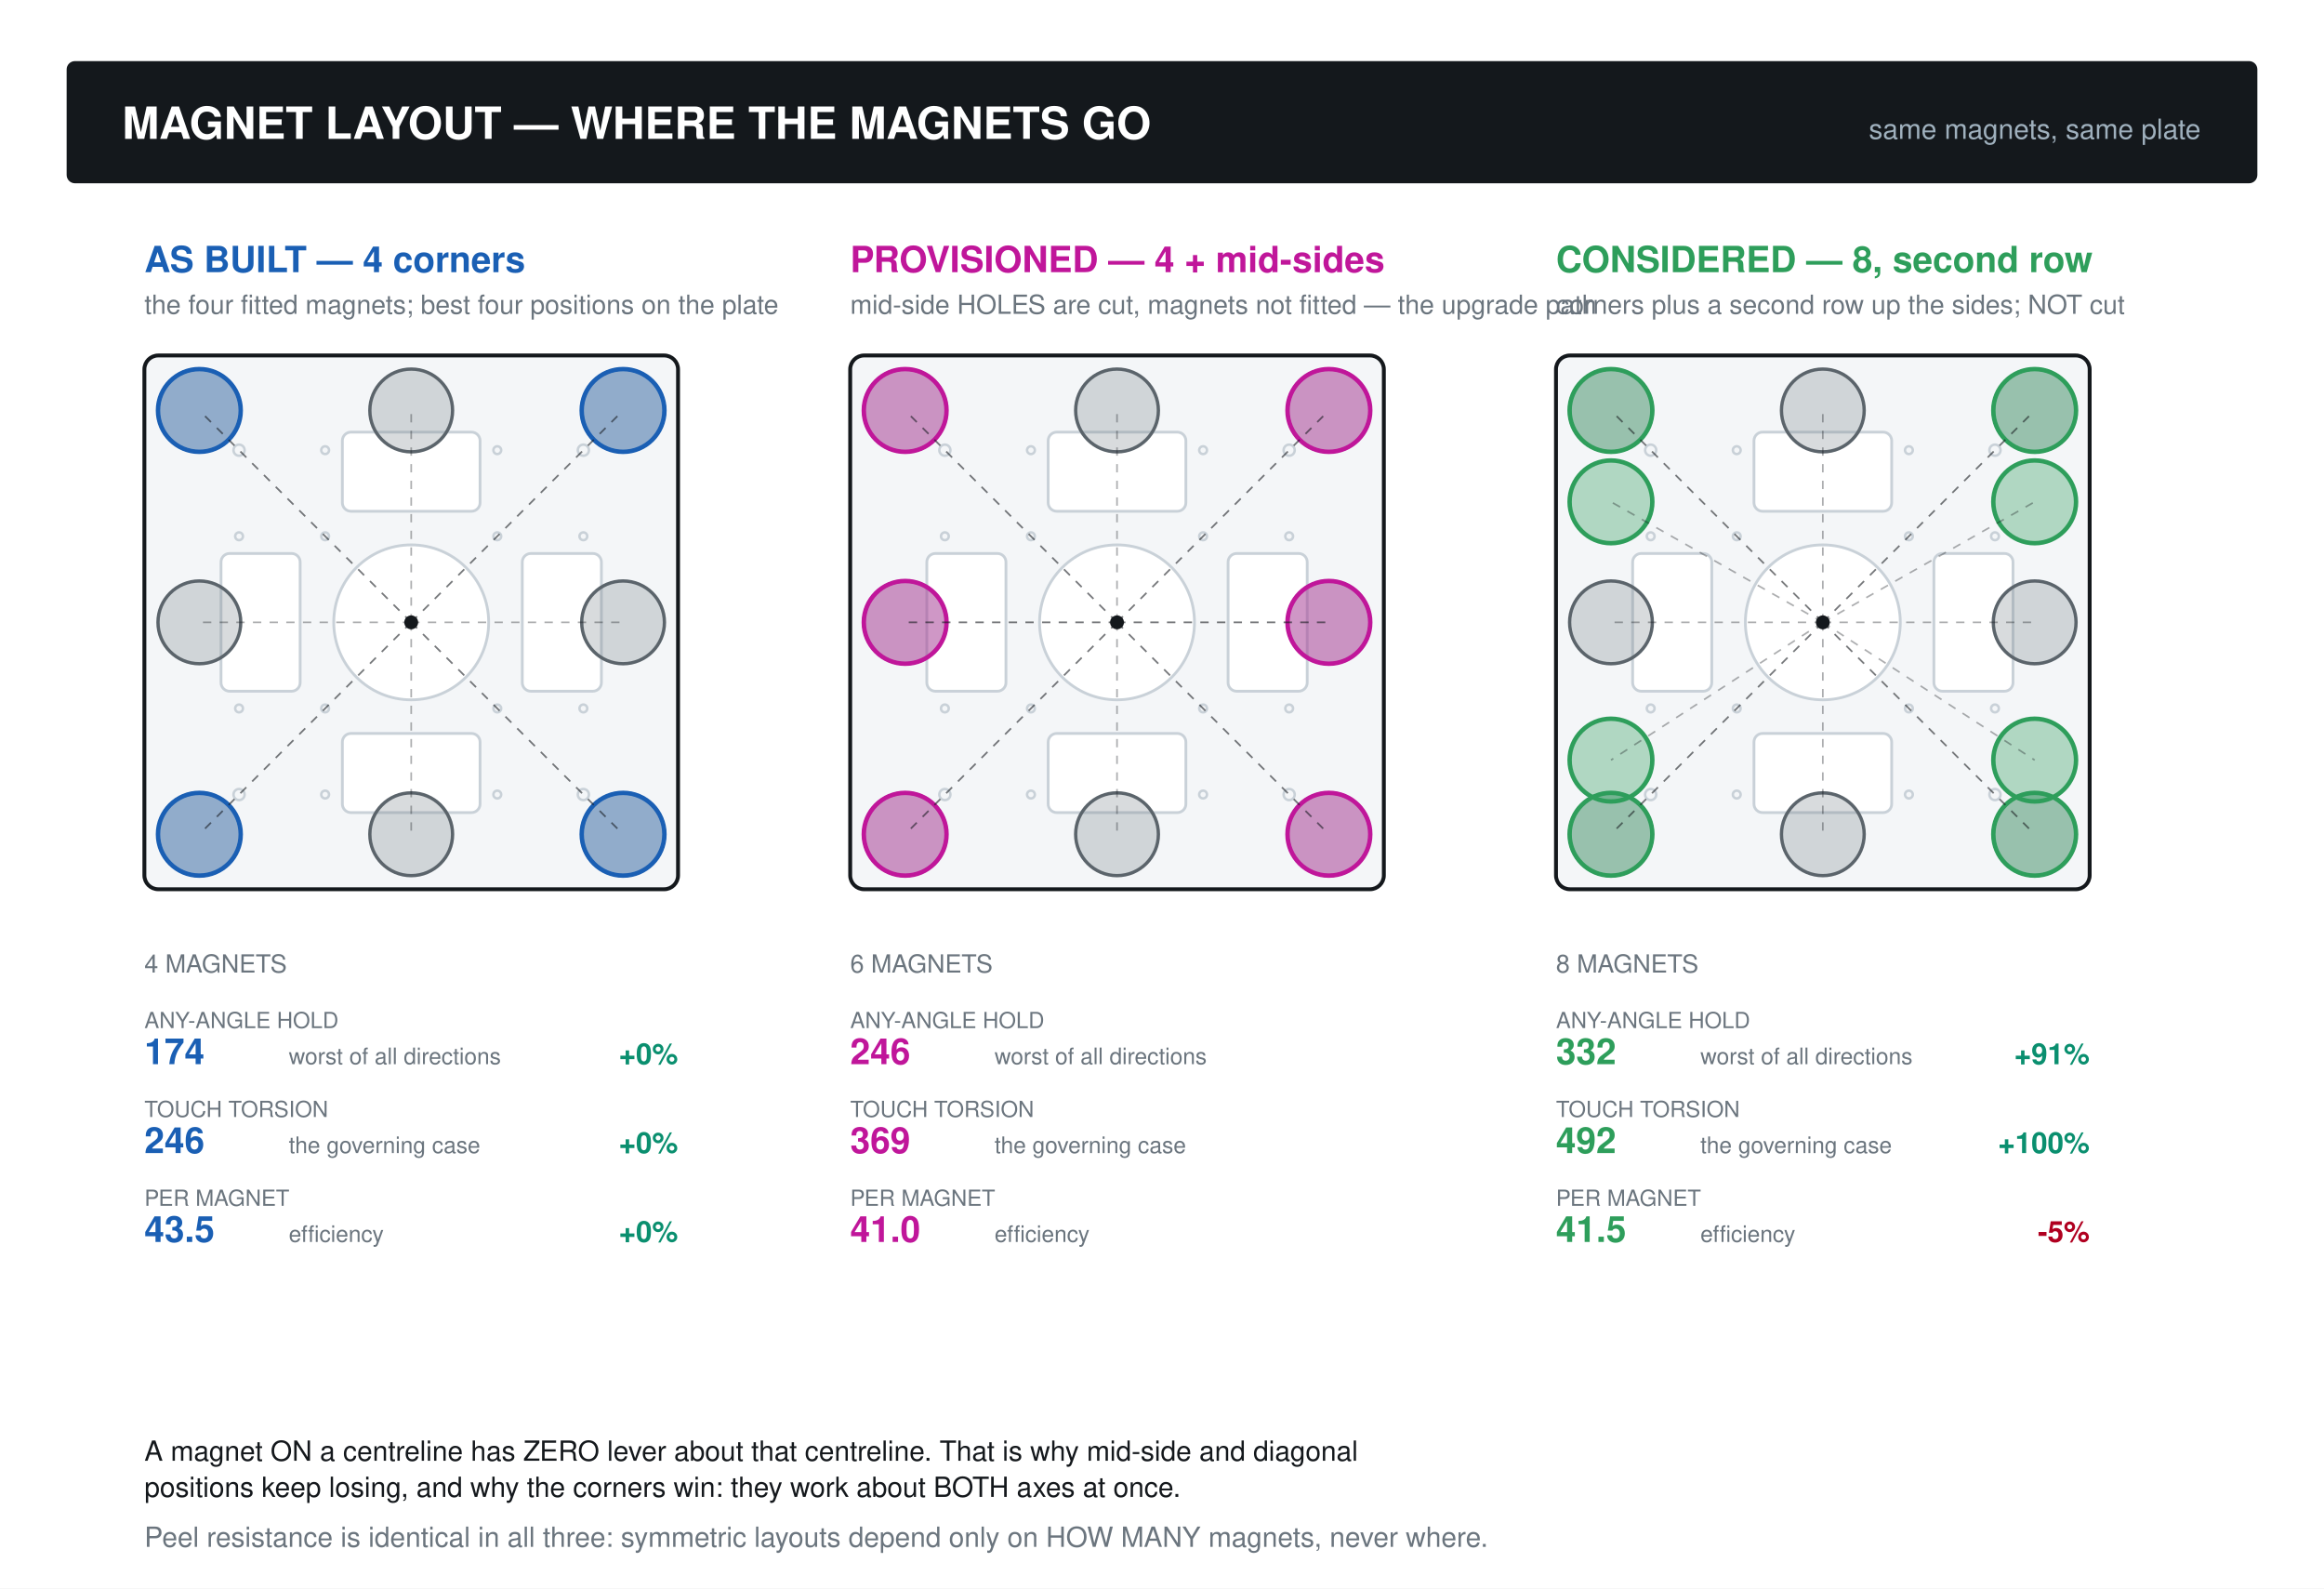
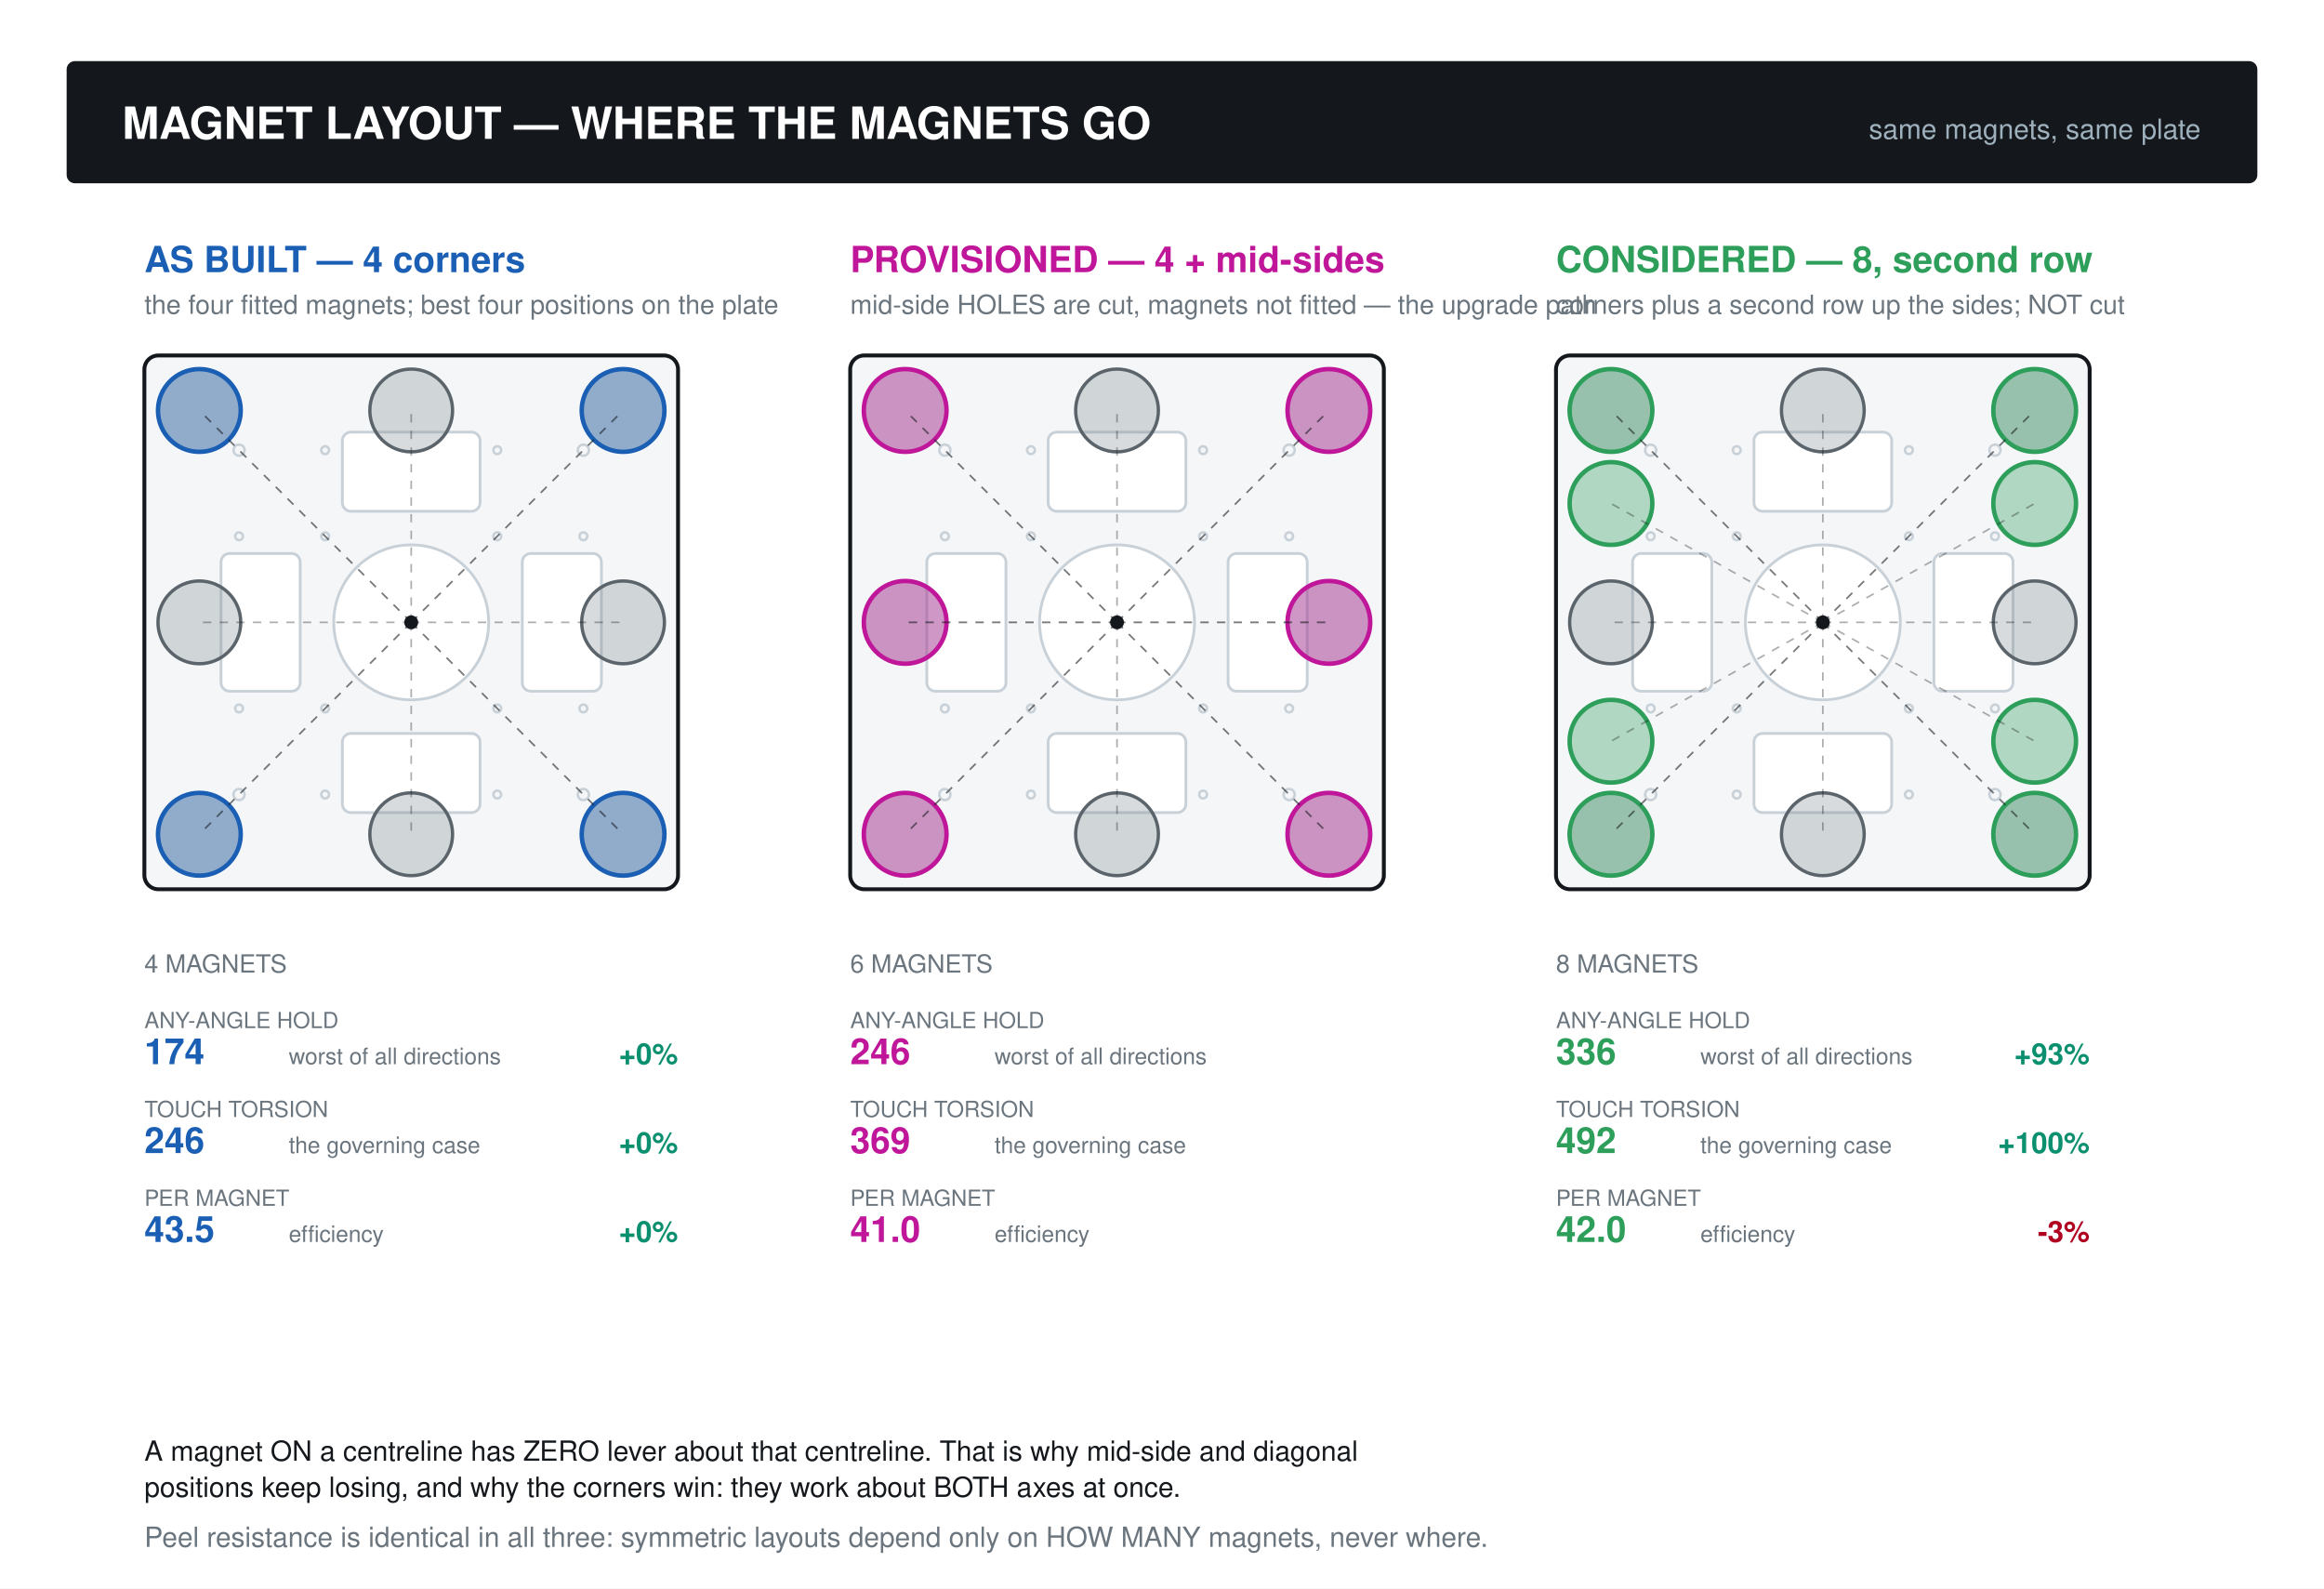
<svg xmlns="http://www.w3.org/2000/svg" width="837" height="572" viewBox="0 0 837 572">
  <rect width="837" height="572" fill="#ffffff" />
  <rect x="24" y="22" width="789" height="44" fill="#14181c" rx="3" />
  <text x="44.0" y="50.0" font-family="Helvetica,Arial,sans-serif" font-size="16" text-anchor="start" fill="#fff" font-weight="bold">MAGNET LAYOUT — WHERE THE MAGNETS GO</text>
  <text x="792.6" y="50.0" font-family="Helvetica,Arial,sans-serif" font-size="10" text-anchor="end" fill="#9fb0bd" font-weight="normal">same magnets, same plate</text>
  <text x="52.0" y="98.0" font-family="Helvetica,Arial,sans-serif" font-size="13" text-anchor="start" fill="#1a5fb4" font-weight="bold">AS BUILT — 4 corners</text>
  <text x="52.0" y="113.0" font-family="Helvetica,Arial,sans-serif" font-size="9.5" text-anchor="start" fill="#6b757e" font-weight="normal">the four fitted magnets; best four positions on the plate</text>
  <rect x="52.0" y="128.0" width="192.2" height="192.2" rx="5.0" fill="#f4f6f8" stroke="#14181c" stroke-width="1.4" />
  <circle cx="148.1" cy="224.1" r="27.9" fill="#fff" stroke="#c9d1d8" stroke-width="1" />
  <rect x="123.3" y="155.6" width="49.6" height="28.5" rx="3.1" fill="#fff" stroke="#c9d1d8" stroke-width="1" />
  <rect x="123.3" y="264.1" width="49.6" height="28.5" rx="3.1" fill="#fff" stroke="#c9d1d8" stroke-width="1" />
  <rect x="79.6" y="199.3" width="28.5" height="49.6" rx="3.1" fill="#fff" stroke="#c9d1d8" stroke-width="1" />
  <rect x="188.1" y="199.3" width="28.5" height="49.6" rx="3.1" fill="#fff" stroke="#c9d1d8" stroke-width="1" />
  <circle cx="117.1" cy="255.1" r="1.4" fill="none" stroke="#c9d1d8" stroke-width="0.9" />
  <circle cx="117.1" cy="193.1" r="1.4" fill="none" stroke="#c9d1d8" stroke-width="0.9" />
  <circle cx="179.1" cy="255.1" r="1.4" fill="none" stroke="#c9d1d8" stroke-width="0.9" />
  <circle cx="179.1" cy="193.1" r="1.4" fill="none" stroke="#c9d1d8" stroke-width="0.9" />
  <circle cx="86.1" cy="255.1" r="1.4" fill="none" stroke="#c9d1d8" stroke-width="0.9" />
  <circle cx="86.1" cy="193.1" r="1.4" fill="none" stroke="#c9d1d8" stroke-width="0.9" />
  <circle cx="210.1" cy="255.1" r="1.4" fill="none" stroke="#c9d1d8" stroke-width="0.9" />
  <circle cx="210.1" cy="193.1" r="1.4" fill="none" stroke="#c9d1d8" stroke-width="0.9" />
  <circle cx="117.1" cy="286.1" r="1.4" fill="none" stroke="#c9d1d8" stroke-width="0.9" />
  <circle cx="117.1" cy="162.1" r="1.4" fill="none" stroke="#c9d1d8" stroke-width="0.9" />
  <circle cx="179.1" cy="286.1" r="1.4" fill="none" stroke="#c9d1d8" stroke-width="0.9" />
  <circle cx="179.1" cy="162.1" r="1.4" fill="none" stroke="#c9d1d8" stroke-width="0.9" />
  <circle cx="86.1" cy="286.1" r="2.0" fill="none" stroke="#c9d1d8" stroke-width="0.9" />
  <circle cx="86.1" cy="162.1" r="2.0" fill="none" stroke="#c9d1d8" stroke-width="0.9" />
  <circle cx="210.1" cy="286.1" r="2.0" fill="none" stroke="#c9d1d8" stroke-width="0.9" />
  <circle cx="210.1" cy="162.1" r="2.0" fill="none" stroke="#c9d1d8" stroke-width="0.9" />
  <circle cx="71.8" cy="300.4" r="14.9" fill="#7d868d" fill-opacity="0.30" stroke="#5b646b" stroke-width="1.2" />
  <circle cx="71.8" cy="147.8" r="14.9" fill="#7d868d" fill-opacity="0.30" stroke="#5b646b" stroke-width="1.2" />
  <circle cx="224.4" cy="300.4" r="14.9" fill="#7d868d" fill-opacity="0.30" stroke="#5b646b" stroke-width="1.2" />
  <circle cx="224.4" cy="147.8" r="14.9" fill="#7d868d" fill-opacity="0.30" stroke="#5b646b" stroke-width="1.2" />
  <circle cx="148.1" cy="300.4" r="14.9" fill="#7d868d" fill-opacity="0.30" stroke="#5b646b" stroke-width="1.2" />
  <circle cx="148.1" cy="147.8" r="14.9" fill="#7d868d" fill-opacity="0.30" stroke="#5b646b" stroke-width="1.2" />
  <circle cx="71.8" cy="224.1" r="14.9" fill="#7d868d" fill-opacity="0.30" stroke="#5b646b" stroke-width="1.2" />
  <circle cx="224.4" cy="224.1" r="14.9" fill="#7d868d" fill-opacity="0.30" stroke="#5b646b" stroke-width="1.2" />
  <circle cx="71.8" cy="300.4" r="14.9" fill="#1a5fb4" fill-opacity="0.34" stroke="#1a5fb4" stroke-width="1.6" />
  <circle cx="224.4" cy="300.4" r="14.9" fill="#1a5fb4" fill-opacity="0.34" stroke="#1a5fb4" stroke-width="1.6" />
  <circle cx="71.8" cy="147.8" r="14.9" fill="#1a5fb4" fill-opacity="0.34" stroke="#1a5fb4" stroke-width="1.6" />
  <circle cx="224.4" cy="147.8" r="14.9" fill="#1a5fb4" fill-opacity="0.34" stroke="#1a5fb4" stroke-width="1.6" />
  <circle cx="148.1" cy="224.1" r="2.5" fill="#14181c" />
  <line x1="148.1" y1="224.1" x2="71.8" y2="300.4" stroke="#14181c" stroke-width="0.6" stroke-dasharray="3 3" opacity="0.35" />
  <line x1="148.1" y1="224.1" x2="71.8" y2="147.8" stroke="#14181c" stroke-width="0.6" stroke-dasharray="3 3" opacity="0.35" />
  <line x1="148.1" y1="224.1" x2="224.4" y2="300.4" stroke="#14181c" stroke-width="0.6" stroke-dasharray="3 3" opacity="0.35" />
  <line x1="148.1" y1="224.1" x2="224.4" y2="147.8" stroke="#14181c" stroke-width="0.6" stroke-dasharray="3 3" opacity="0.35" />
  <line x1="148.1" y1="224.1" x2="148.1" y2="300.4" stroke="#14181c" stroke-width="0.6" stroke-dasharray="3 3" opacity="0.35" />
  <line x1="148.1" y1="224.1" x2="148.1" y2="147.8" stroke="#14181c" stroke-width="0.6" stroke-dasharray="3 3" opacity="0.35" />
  <line x1="148.1" y1="224.1" x2="71.8" y2="224.1" stroke="#14181c" stroke-width="0.6" stroke-dasharray="3 3" opacity="0.35" />
  <line x1="148.1" y1="224.1" x2="224.4" y2="224.1" stroke="#14181c" stroke-width="0.6" stroke-dasharray="3 3" opacity="0.35" />
  <line x1="148.1" y1="224.1" x2="71.8" y2="300.4" stroke="#14181c" stroke-width="0.6" stroke-dasharray="3 3" opacity="0.35" />
  <line x1="148.1" y1="224.1" x2="224.4" y2="300.4" stroke="#14181c" stroke-width="0.6" stroke-dasharray="3 3" opacity="0.35" />
  <line x1="148.1" y1="224.1" x2="71.8" y2="147.8" stroke="#14181c" stroke-width="0.6" stroke-dasharray="3 3" opacity="0.35" />
  <line x1="148.1" y1="224.1" x2="224.4" y2="147.8" stroke="#14181c" stroke-width="0.6" stroke-dasharray="3 3" opacity="0.35" />
  <text x="52.0" y="350.2" font-family="Helvetica,Arial,sans-serif" font-size="9" text-anchor="start" fill="#6b757e" font-weight="normal">4 MAGNETS</text>
  <text x="52.0" y="370.2" font-family="Helvetica,Arial,sans-serif" font-size="8" text-anchor="start" fill="#6b757e" font-weight="normal">ANY-ANGLE HOLD</text>
  <text x="52.0" y="383.2" font-family="Helvetica,Arial,sans-serif" font-size="13" text-anchor="start" fill="#1a5fb4" font-weight="bold">174</text>
  <text x="104.0" y="383.2" font-family="Helvetica,Arial,sans-serif" font-size="8.2" text-anchor="start" fill="#6b757e" font-weight="normal">worst of all directions</text>
  <text x="244.2" y="383.2" font-family="Helvetica,Arial,sans-serif" font-size="10.5" text-anchor="end" fill="#0a8f6f" font-weight="bold">+0%</text>
  <text x="52.0" y="402.2" font-family="Helvetica,Arial,sans-serif" font-size="8" text-anchor="start" fill="#6b757e" font-weight="normal">TOUCH TORSION</text>
  <text x="52.0" y="415.2" font-family="Helvetica,Arial,sans-serif" font-size="13" text-anchor="start" fill="#1a5fb4" font-weight="bold">246</text>
  <text x="104.0" y="415.2" font-family="Helvetica,Arial,sans-serif" font-size="8.2" text-anchor="start" fill="#6b757e" font-weight="normal">the governing case</text>
  <text x="244.2" y="415.2" font-family="Helvetica,Arial,sans-serif" font-size="10.5" text-anchor="end" fill="#0a8f6f" font-weight="bold">+0%</text>
  <text x="52.0" y="434.2" font-family="Helvetica,Arial,sans-serif" font-size="8" text-anchor="start" fill="#6b757e" font-weight="normal">PER MAGNET</text>
  <text x="52.0" y="447.2" font-family="Helvetica,Arial,sans-serif" font-size="13" text-anchor="start" fill="#1a5fb4" font-weight="bold">43.5</text>
  <text x="104.0" y="447.2" font-family="Helvetica,Arial,sans-serif" font-size="8.2" text-anchor="start" fill="#6b757e" font-weight="normal">efficiency</text>
  <text x="244.2" y="447.2" font-family="Helvetica,Arial,sans-serif" font-size="10.5" text-anchor="end" fill="#0a8f6f" font-weight="bold">+0%</text>
  <text x="306.2" y="98.0" font-family="Helvetica,Arial,sans-serif" font-size="13" text-anchor="start" fill="#c0169a" font-weight="bold">PROVISIONED — 4 + mid-sides</text>
  <text x="306.2" y="113.0" font-family="Helvetica,Arial,sans-serif" font-size="9.5" text-anchor="start" fill="#6b757e" font-weight="normal">mid-side HOLES are cut, magnets not fitted — the upgrade path</text>
  <rect x="306.2" y="128.0" width="192.2" height="192.2" rx="5.0" fill="#f4f6f8" stroke="#14181c" stroke-width="1.4" />
  <circle cx="402.3" cy="224.1" r="27.9" fill="#fff" stroke="#c9d1d8" stroke-width="1" />
  <rect x="377.5" y="155.6" width="49.6" height="28.5" rx="3.1" fill="#fff" stroke="#c9d1d8" stroke-width="1" />
  <rect x="377.5" y="264.1" width="49.6" height="28.5" rx="3.1" fill="#fff" stroke="#c9d1d8" stroke-width="1" />
  <rect x="333.8" y="199.3" width="28.5" height="49.6" rx="3.1" fill="#fff" stroke="#c9d1d8" stroke-width="1" />
  <rect x="442.3" y="199.3" width="28.5" height="49.6" rx="3.1" fill="#fff" stroke="#c9d1d8" stroke-width="1" />
  <circle cx="371.3" cy="255.1" r="1.4" fill="none" stroke="#c9d1d8" stroke-width="0.9" />
  <circle cx="371.3" cy="193.1" r="1.4" fill="none" stroke="#c9d1d8" stroke-width="0.9" />
  <circle cx="433.3" cy="255.1" r="1.4" fill="none" stroke="#c9d1d8" stroke-width="0.9" />
  <circle cx="433.3" cy="193.1" r="1.4" fill="none" stroke="#c9d1d8" stroke-width="0.9" />
  <circle cx="340.3" cy="255.1" r="1.4" fill="none" stroke="#c9d1d8" stroke-width="0.9" />
  <circle cx="340.3" cy="193.1" r="1.4" fill="none" stroke="#c9d1d8" stroke-width="0.9" />
  <circle cx="464.3" cy="255.1" r="1.4" fill="none" stroke="#c9d1d8" stroke-width="0.9" />
  <circle cx="464.3" cy="193.1" r="1.4" fill="none" stroke="#c9d1d8" stroke-width="0.9" />
  <circle cx="371.3" cy="286.1" r="1.4" fill="none" stroke="#c9d1d8" stroke-width="0.9" />
  <circle cx="371.3" cy="162.1" r="1.4" fill="none" stroke="#c9d1d8" stroke-width="0.9" />
  <circle cx="433.3" cy="286.1" r="1.4" fill="none" stroke="#c9d1d8" stroke-width="0.9" />
  <circle cx="433.3" cy="162.1" r="1.4" fill="none" stroke="#c9d1d8" stroke-width="0.9" />
  <circle cx="340.3" cy="286.1" r="2.0" fill="none" stroke="#c9d1d8" stroke-width="0.9" />
  <circle cx="340.3" cy="162.1" r="2.0" fill="none" stroke="#c9d1d8" stroke-width="0.9" />
  <circle cx="464.3" cy="286.1" r="2.0" fill="none" stroke="#c9d1d8" stroke-width="0.9" />
  <circle cx="464.3" cy="162.1" r="2.0" fill="none" stroke="#c9d1d8" stroke-width="0.9" />
  <circle cx="326.0" cy="300.4" r="14.9" fill="#7d868d" fill-opacity="0.30" stroke="#5b646b" stroke-width="1.2" />
  <circle cx="326.0" cy="147.8" r="14.9" fill="#7d868d" fill-opacity="0.30" stroke="#5b646b" stroke-width="1.2" />
  <circle cx="478.6" cy="300.4" r="14.9" fill="#7d868d" fill-opacity="0.30" stroke="#5b646b" stroke-width="1.2" />
  <circle cx="478.6" cy="147.8" r="14.9" fill="#7d868d" fill-opacity="0.30" stroke="#5b646b" stroke-width="1.2" />
  <circle cx="402.3" cy="300.4" r="14.9" fill="#7d868d" fill-opacity="0.30" stroke="#5b646b" stroke-width="1.2" />
  <circle cx="402.3" cy="147.8" r="14.9" fill="#7d868d" fill-opacity="0.30" stroke="#5b646b" stroke-width="1.2" />
  <circle cx="326.0" cy="224.1" r="14.9" fill="#7d868d" fill-opacity="0.30" stroke="#5b646b" stroke-width="1.2" />
  <circle cx="478.6" cy="224.1" r="14.9" fill="#7d868d" fill-opacity="0.30" stroke="#5b646b" stroke-width="1.2" />
  <circle cx="326.0" cy="300.4" r="14.9" fill="#c0169a" fill-opacity="0.34" stroke="#c0169a" stroke-width="1.6" />
  <circle cx="478.6" cy="300.4" r="14.9" fill="#c0169a" fill-opacity="0.34" stroke="#c0169a" stroke-width="1.6" />
  <circle cx="326.0" cy="147.8" r="14.9" fill="#c0169a" fill-opacity="0.34" stroke="#c0169a" stroke-width="1.6" />
  <circle cx="478.6" cy="147.8" r="14.9" fill="#c0169a" fill-opacity="0.34" stroke="#c0169a" stroke-width="1.6" />
  <circle cx="326.0" cy="224.1" r="14.9" fill="#c0169a" fill-opacity="0.34" stroke="#c0169a" stroke-width="1.6" />
  <circle cx="478.6" cy="224.1" r="14.9" fill="#c0169a" fill-opacity="0.34" stroke="#c0169a" stroke-width="1.6" />
  <circle cx="402.3" cy="224.1" r="2.5" fill="#14181c" />
  <line x1="402.3" y1="224.1" x2="326.0" y2="300.4" stroke="#14181c" stroke-width="0.6" stroke-dasharray="3 3" opacity="0.35" />
  <line x1="402.3" y1="224.1" x2="326.0" y2="147.8" stroke="#14181c" stroke-width="0.6" stroke-dasharray="3 3" opacity="0.35" />
  <line x1="402.3" y1="224.1" x2="478.6" y2="300.4" stroke="#14181c" stroke-width="0.6" stroke-dasharray="3 3" opacity="0.35" />
  <line x1="402.3" y1="224.1" x2="478.6" y2="147.8" stroke="#14181c" stroke-width="0.6" stroke-dasharray="3 3" opacity="0.35" />
  <line x1="402.3" y1="224.1" x2="402.3" y2="300.4" stroke="#14181c" stroke-width="0.6" stroke-dasharray="3 3" opacity="0.35" />
  <line x1="402.3" y1="224.1" x2="402.3" y2="147.8" stroke="#14181c" stroke-width="0.6" stroke-dasharray="3 3" opacity="0.35" />
  <line x1="402.3" y1="224.1" x2="326.0" y2="224.1" stroke="#14181c" stroke-width="0.6" stroke-dasharray="3 3" opacity="0.35" />
  <line x1="402.3" y1="224.1" x2="478.6" y2="224.1" stroke="#14181c" stroke-width="0.6" stroke-dasharray="3 3" opacity="0.35" />
  <line x1="402.3" y1="224.1" x2="326.0" y2="300.4" stroke="#14181c" stroke-width="0.6" stroke-dasharray="3 3" opacity="0.35" />
  <line x1="402.3" y1="224.1" x2="478.6" y2="300.4" stroke="#14181c" stroke-width="0.6" stroke-dasharray="3 3" opacity="0.35" />
  <line x1="402.3" y1="224.1" x2="326.0" y2="147.8" stroke="#14181c" stroke-width="0.6" stroke-dasharray="3 3" opacity="0.35" />
  <line x1="402.3" y1="224.1" x2="478.6" y2="147.8" stroke="#14181c" stroke-width="0.6" stroke-dasharray="3 3" opacity="0.35" />
  <line x1="402.3" y1="224.1" x2="326.0" y2="224.1" stroke="#14181c" stroke-width="0.6" stroke-dasharray="3 3" opacity="0.35" />
  <line x1="402.3" y1="224.1" x2="478.6" y2="224.1" stroke="#14181c" stroke-width="0.6" stroke-dasharray="3 3" opacity="0.35" />
  <text x="306.2" y="350.2" font-family="Helvetica,Arial,sans-serif" font-size="9" text-anchor="start" fill="#6b757e" font-weight="normal">6 MAGNETS</text>
  <text x="306.2" y="370.2" font-family="Helvetica,Arial,sans-serif" font-size="8" text-anchor="start" fill="#6b757e" font-weight="normal">ANY-ANGLE HOLD</text>
  <text x="306.2" y="383.2" font-family="Helvetica,Arial,sans-serif" font-size="13" text-anchor="start" fill="#c0169a" font-weight="bold">246</text>
  <text x="358.2" y="383.2" font-family="Helvetica,Arial,sans-serif" font-size="8.2" text-anchor="start" fill="#6b757e" font-weight="normal">worst of all directions</text>
  <text x="306.2" y="402.2" font-family="Helvetica,Arial,sans-serif" font-size="8" text-anchor="start" fill="#6b757e" font-weight="normal">TOUCH TORSION</text>
  <text x="306.2" y="415.2" font-family="Helvetica,Arial,sans-serif" font-size="13" text-anchor="start" fill="#c0169a" font-weight="bold">369</text>
  <text x="358.2" y="415.2" font-family="Helvetica,Arial,sans-serif" font-size="8.2" text-anchor="start" fill="#6b757e" font-weight="normal">the governing case</text>
  <text x="306.2" y="434.2" font-family="Helvetica,Arial,sans-serif" font-size="8" text-anchor="start" fill="#6b757e" font-weight="normal">PER MAGNET</text>
  <text x="306.2" y="447.2" font-family="Helvetica,Arial,sans-serif" font-size="13" text-anchor="start" fill="#c0169a" font-weight="bold">41.0</text>
  <text x="358.2" y="447.2" font-family="Helvetica,Arial,sans-serif" font-size="8.2" text-anchor="start" fill="#6b757e" font-weight="normal">efficiency</text>
  <text x="560.4" y="98.0" font-family="Helvetica,Arial,sans-serif" font-size="13" text-anchor="start" fill="#2e9e5b" font-weight="bold">CONSIDERED — 8, second row</text>
  <text x="560.4" y="113.0" font-family="Helvetica,Arial,sans-serif" font-size="9.5" text-anchor="start" fill="#6b757e" font-weight="normal">corners plus a second row up the sides; NOT cut</text>
  <rect x="560.4" y="128.0" width="192.2" height="192.2" rx="5.0" fill="#f4f6f8" stroke="#14181c" stroke-width="1.4" />
  <circle cx="656.5" cy="224.1" r="27.9" fill="#fff" stroke="#c9d1d8" stroke-width="1" />
  <rect x="631.7" y="155.6" width="49.6" height="28.5" rx="3.1" fill="#fff" stroke="#c9d1d8" stroke-width="1" />
  <rect x="631.7" y="264.1" width="49.6" height="28.5" rx="3.1" fill="#fff" stroke="#c9d1d8" stroke-width="1" />
  <rect x="588.0" y="199.3" width="28.5" height="49.6" rx="3.1" fill="#fff" stroke="#c9d1d8" stroke-width="1" />
  <rect x="696.5" y="199.3" width="28.5" height="49.6" rx="3.1" fill="#fff" stroke="#c9d1d8" stroke-width="1" />
  <circle cx="625.5" cy="255.1" r="1.4" fill="none" stroke="#c9d1d8" stroke-width="0.9" />
  <circle cx="625.5" cy="193.1" r="1.4" fill="none" stroke="#c9d1d8" stroke-width="0.9" />
  <circle cx="687.5" cy="255.1" r="1.4" fill="none" stroke="#c9d1d8" stroke-width="0.9" />
  <circle cx="687.5" cy="193.1" r="1.4" fill="none" stroke="#c9d1d8" stroke-width="0.9" />
  <circle cx="594.5" cy="255.1" r="1.4" fill="none" stroke="#c9d1d8" stroke-width="0.9" />
  <circle cx="594.5" cy="193.1" r="1.4" fill="none" stroke="#c9d1d8" stroke-width="0.9" />
  <circle cx="718.5" cy="255.1" r="1.4" fill="none" stroke="#c9d1d8" stroke-width="0.9" />
  <circle cx="718.5" cy="193.1" r="1.4" fill="none" stroke="#c9d1d8" stroke-width="0.9" />
  <circle cx="625.5" cy="286.1" r="1.4" fill="none" stroke="#c9d1d8" stroke-width="0.9" />
  <circle cx="625.5" cy="162.1" r="1.4" fill="none" stroke="#c9d1d8" stroke-width="0.9" />
  <circle cx="687.5" cy="286.1" r="1.4" fill="none" stroke="#c9d1d8" stroke-width="0.9" />
  <circle cx="687.5" cy="162.1" r="1.4" fill="none" stroke="#c9d1d8" stroke-width="0.9" />
  <circle cx="594.5" cy="286.1" r="2.0" fill="none" stroke="#c9d1d8" stroke-width="0.9" />
  <circle cx="594.5" cy="162.1" r="2.0" fill="none" stroke="#c9d1d8" stroke-width="0.9" />
  <circle cx="718.5" cy="286.1" r="2.0" fill="none" stroke="#c9d1d8" stroke-width="0.9" />
  <circle cx="718.5" cy="162.1" r="2.0" fill="none" stroke="#c9d1d8" stroke-width="0.9" />
  <circle cx="580.2" cy="300.4" r="14.9" fill="#7d868d" fill-opacity="0.30" stroke="#5b646b" stroke-width="1.2" />
  <circle cx="580.2" cy="147.8" r="14.9" fill="#7d868d" fill-opacity="0.30" stroke="#5b646b" stroke-width="1.2" />
  <circle cx="732.8" cy="300.4" r="14.9" fill="#7d868d" fill-opacity="0.30" stroke="#5b646b" stroke-width="1.2" />
  <circle cx="732.8" cy="147.8" r="14.9" fill="#7d868d" fill-opacity="0.30" stroke="#5b646b" stroke-width="1.2" />
  <circle cx="656.5" cy="300.4" r="14.9" fill="#7d868d" fill-opacity="0.30" stroke="#5b646b" stroke-width="1.2" />
  <circle cx="656.5" cy="147.8" r="14.9" fill="#7d868d" fill-opacity="0.30" stroke="#5b646b" stroke-width="1.2" />
  <circle cx="580.2" cy="224.1" r="14.9" fill="#7d868d" fill-opacity="0.30" stroke="#5b646b" stroke-width="1.2" />
  <circle cx="732.8" cy="224.1" r="14.9" fill="#7d868d" fill-opacity="0.30" stroke="#5b646b" stroke-width="1.2" />
  <circle cx="580.2" cy="300.4" r="14.9" fill="#2e9e5b" fill-opacity="0.34" stroke="#2e9e5b" stroke-width="1.6" />
  <circle cx="732.8" cy="300.4" r="14.9" fill="#2e9e5b" fill-opacity="0.34" stroke="#2e9e5b" stroke-width="1.6" />
  <circle cx="580.2" cy="147.8" r="14.9" fill="#2e9e5b" fill-opacity="0.34" stroke="#2e9e5b" stroke-width="1.6" />
  <circle cx="732.8" cy="147.8" r="14.9" fill="#2e9e5b" fill-opacity="0.34" stroke="#2e9e5b" stroke-width="1.6" />
-   <circle cx="580.2" cy="273.7" r="14.9" fill="#2e9e5b" fill-opacity="0.34" stroke="#2e9e5b" stroke-width="1.6" />
-   <circle cx="732.8" cy="273.7" r="14.9" fill="#2e9e5b" fill-opacity="0.34" stroke="#2e9e5b" stroke-width="1.6" />
-   <circle cx="580.2" cy="180.7" r="14.9" fill="#2e9e5b" fill-opacity="0.34" stroke="#2e9e5b" stroke-width="1.6" />
-   <circle cx="732.8" cy="180.7" r="14.9" fill="#2e9e5b" fill-opacity="0.34" stroke="#2e9e5b" stroke-width="1.6" />
+   <circle cx="580.2" cy="266.9" r="14.9" fill="#2e9e5b" fill-opacity="0.34" stroke="#2e9e5b" stroke-width="1.6" />
+   <circle cx="732.8" cy="266.9" r="14.9" fill="#2e9e5b" fill-opacity="0.34" stroke="#2e9e5b" stroke-width="1.6" />
+   <circle cx="580.2" cy="181.3" r="14.9" fill="#2e9e5b" fill-opacity="0.34" stroke="#2e9e5b" stroke-width="1.6" />
+   <circle cx="732.8" cy="181.3" r="14.9" fill="#2e9e5b" fill-opacity="0.34" stroke="#2e9e5b" stroke-width="1.6" />
  <circle cx="656.5" cy="224.1" r="2.5" fill="#14181c" />
  <line x1="656.5" y1="224.1" x2="580.2" y2="300.4" stroke="#14181c" stroke-width="0.6" stroke-dasharray="3 3" opacity="0.35" />
  <line x1="656.5" y1="224.1" x2="580.2" y2="147.8" stroke="#14181c" stroke-width="0.6" stroke-dasharray="3 3" opacity="0.35" />
  <line x1="656.5" y1="224.1" x2="732.8" y2="300.4" stroke="#14181c" stroke-width="0.6" stroke-dasharray="3 3" opacity="0.35" />
  <line x1="656.5" y1="224.1" x2="732.8" y2="147.8" stroke="#14181c" stroke-width="0.6" stroke-dasharray="3 3" opacity="0.35" />
  <line x1="656.5" y1="224.1" x2="656.5" y2="300.4" stroke="#14181c" stroke-width="0.6" stroke-dasharray="3 3" opacity="0.35" />
  <line x1="656.5" y1="224.1" x2="656.5" y2="147.8" stroke="#14181c" stroke-width="0.6" stroke-dasharray="3 3" opacity="0.35" />
  <line x1="656.5" y1="224.1" x2="580.2" y2="224.1" stroke="#14181c" stroke-width="0.6" stroke-dasharray="3 3" opacity="0.35" />
  <line x1="656.5" y1="224.1" x2="732.8" y2="224.1" stroke="#14181c" stroke-width="0.6" stroke-dasharray="3 3" opacity="0.35" />
  <line x1="656.5" y1="224.1" x2="580.2" y2="300.4" stroke="#14181c" stroke-width="0.6" stroke-dasharray="3 3" opacity="0.35" />
  <line x1="656.5" y1="224.1" x2="732.8" y2="300.4" stroke="#14181c" stroke-width="0.6" stroke-dasharray="3 3" opacity="0.35" />
  <line x1="656.5" y1="224.1" x2="580.2" y2="147.8" stroke="#14181c" stroke-width="0.6" stroke-dasharray="3 3" opacity="0.35" />
  <line x1="656.5" y1="224.1" x2="732.8" y2="147.8" stroke="#14181c" stroke-width="0.6" stroke-dasharray="3 3" opacity="0.35" />
-   <line x1="656.5" y1="224.1" x2="580.2" y2="273.7" stroke="#14181c" stroke-width="0.6" stroke-dasharray="3 3" opacity="0.35" />
-   <line x1="656.5" y1="224.1" x2="732.8" y2="273.7" stroke="#14181c" stroke-width="0.6" stroke-dasharray="3 3" opacity="0.35" />
-   <line x1="656.5" y1="224.1" x2="580.2" y2="180.7" stroke="#14181c" stroke-width="0.6" stroke-dasharray="3 3" opacity="0.35" />
-   <line x1="656.5" y1="224.1" x2="732.8" y2="180.7" stroke="#14181c" stroke-width="0.6" stroke-dasharray="3 3" opacity="0.35" />
+   <line x1="656.5" y1="224.1" x2="580.2" y2="266.9" stroke="#14181c" stroke-width="0.6" stroke-dasharray="3 3" opacity="0.35" />
+   <line x1="656.5" y1="224.1" x2="732.8" y2="266.9" stroke="#14181c" stroke-width="0.6" stroke-dasharray="3 3" opacity="0.35" />
+   <line x1="656.5" y1="224.1" x2="580.2" y2="181.3" stroke="#14181c" stroke-width="0.6" stroke-dasharray="3 3" opacity="0.35" />
+   <line x1="656.5" y1="224.1" x2="732.8" y2="181.3" stroke="#14181c" stroke-width="0.6" stroke-dasharray="3 3" opacity="0.35" />
  <text x="560.4" y="350.2" font-family="Helvetica,Arial,sans-serif" font-size="9" text-anchor="start" fill="#6b757e" font-weight="normal">8 MAGNETS</text>
  <text x="560.4" y="370.2" font-family="Helvetica,Arial,sans-serif" font-size="8" text-anchor="start" fill="#6b757e" font-weight="normal">ANY-ANGLE HOLD</text>
-   <text x="560.4" y="383.2" font-family="Helvetica,Arial,sans-serif" font-size="13" text-anchor="start" fill="#2e9e5b" font-weight="bold">332</text>
+   <text x="560.4" y="383.2" font-family="Helvetica,Arial,sans-serif" font-size="13" text-anchor="start" fill="#2e9e5b" font-weight="bold">336</text>
  <text x="612.4" y="383.2" font-family="Helvetica,Arial,sans-serif" font-size="8.2" text-anchor="start" fill="#6b757e" font-weight="normal">worst of all directions</text>
-   <text x="752.6" y="383.2" font-family="Helvetica,Arial,sans-serif" font-size="10.5" text-anchor="end" fill="#0a8f6f" font-weight="bold">+91%</text>
+   <text x="752.6" y="383.2" font-family="Helvetica,Arial,sans-serif" font-size="10.5" text-anchor="end" fill="#0a8f6f" font-weight="bold">+93%</text>
  <text x="560.4" y="402.2" font-family="Helvetica,Arial,sans-serif" font-size="8" text-anchor="start" fill="#6b757e" font-weight="normal">TOUCH TORSION</text>
  <text x="560.4" y="415.2" font-family="Helvetica,Arial,sans-serif" font-size="13" text-anchor="start" fill="#2e9e5b" font-weight="bold">492</text>
  <text x="612.4" y="415.2" font-family="Helvetica,Arial,sans-serif" font-size="8.2" text-anchor="start" fill="#6b757e" font-weight="normal">the governing case</text>
  <text x="752.6" y="415.2" font-family="Helvetica,Arial,sans-serif" font-size="10.5" text-anchor="end" fill="#0a8f6f" font-weight="bold">+100%</text>
  <text x="560.4" y="434.2" font-family="Helvetica,Arial,sans-serif" font-size="8" text-anchor="start" fill="#6b757e" font-weight="normal">PER MAGNET</text>
-   <text x="560.4" y="447.2" font-family="Helvetica,Arial,sans-serif" font-size="13" text-anchor="start" fill="#2e9e5b" font-weight="bold">41.5</text>
+   <text x="560.4" y="447.2" font-family="Helvetica,Arial,sans-serif" font-size="13" text-anchor="start" fill="#2e9e5b" font-weight="bold">42.0</text>
  <text x="612.4" y="447.2" font-family="Helvetica,Arial,sans-serif" font-size="8.2" text-anchor="start" fill="#6b757e" font-weight="normal">efficiency</text>
-   <text x="752.6" y="447.2" font-family="Helvetica,Arial,sans-serif" font-size="10.5" text-anchor="end" fill="#b00020" font-weight="bold">-5%</text>
+   <text x="752.6" y="447.2" font-family="Helvetica,Arial,sans-serif" font-size="10.5" text-anchor="end" fill="#b00020" font-weight="bold">-3%</text>
  <text x="52.0" y="526.0" font-family="Helvetica,Arial,sans-serif" font-size="10" text-anchor="start" fill="#14181c" font-weight="normal">A magnet ON a centreline has ZERO lever about that centreline. That is why mid-side and diagonal</text>
  <text x="52.0" y="539.0" font-family="Helvetica,Arial,sans-serif" font-size="10" text-anchor="start" fill="#14181c" font-weight="normal">positions keep losing, and why the corners win: they work about BOTH axes at once.</text>
  <text x="52.0" y="557.0" font-family="Helvetica,Arial,sans-serif" font-size="10" text-anchor="start" fill="#6b757e" font-weight="normal">Peel resistance is identical in all three: symmetric layouts depend only on HOW MANY magnets, never where.</text>
</svg>
